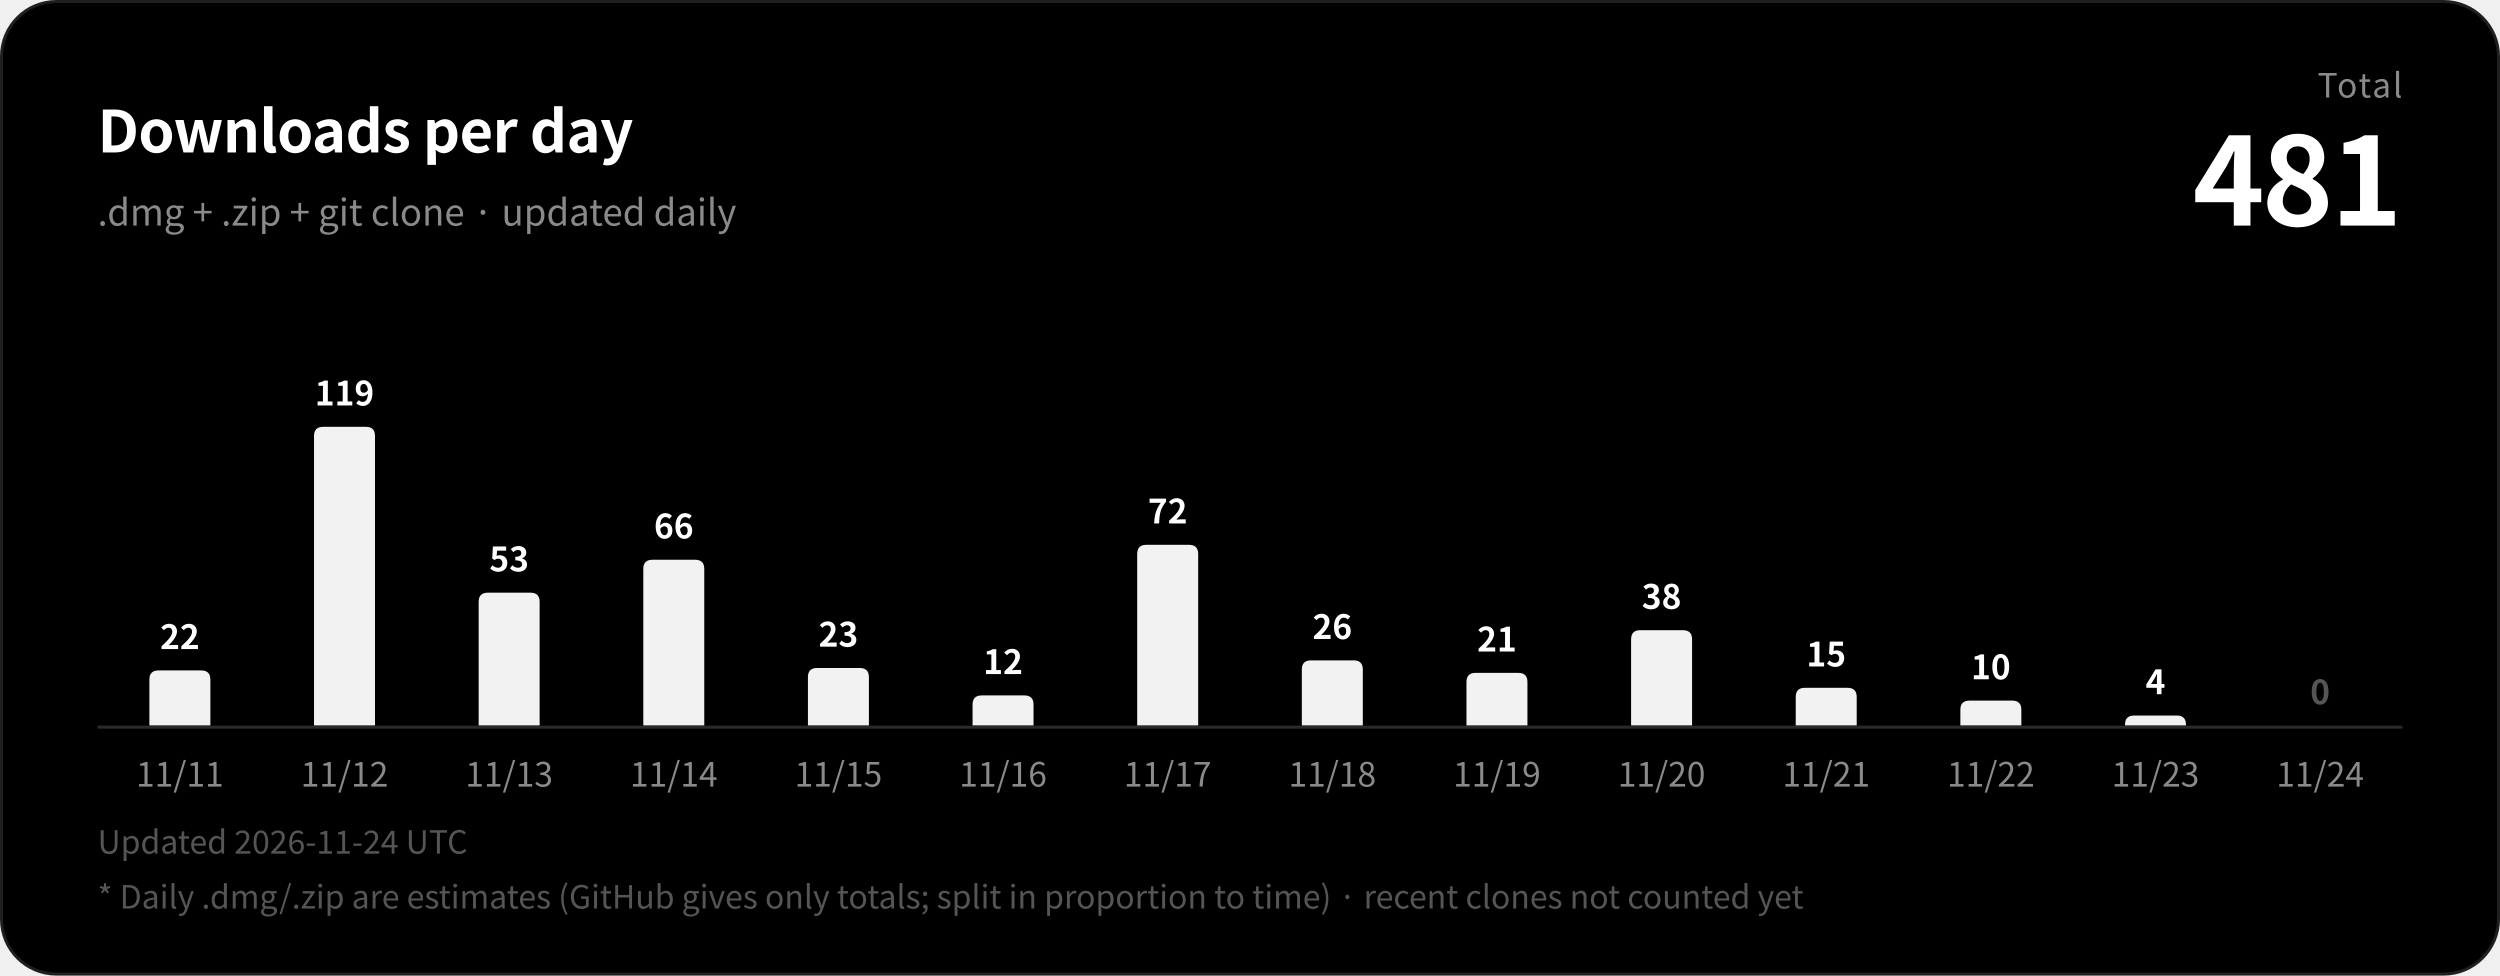
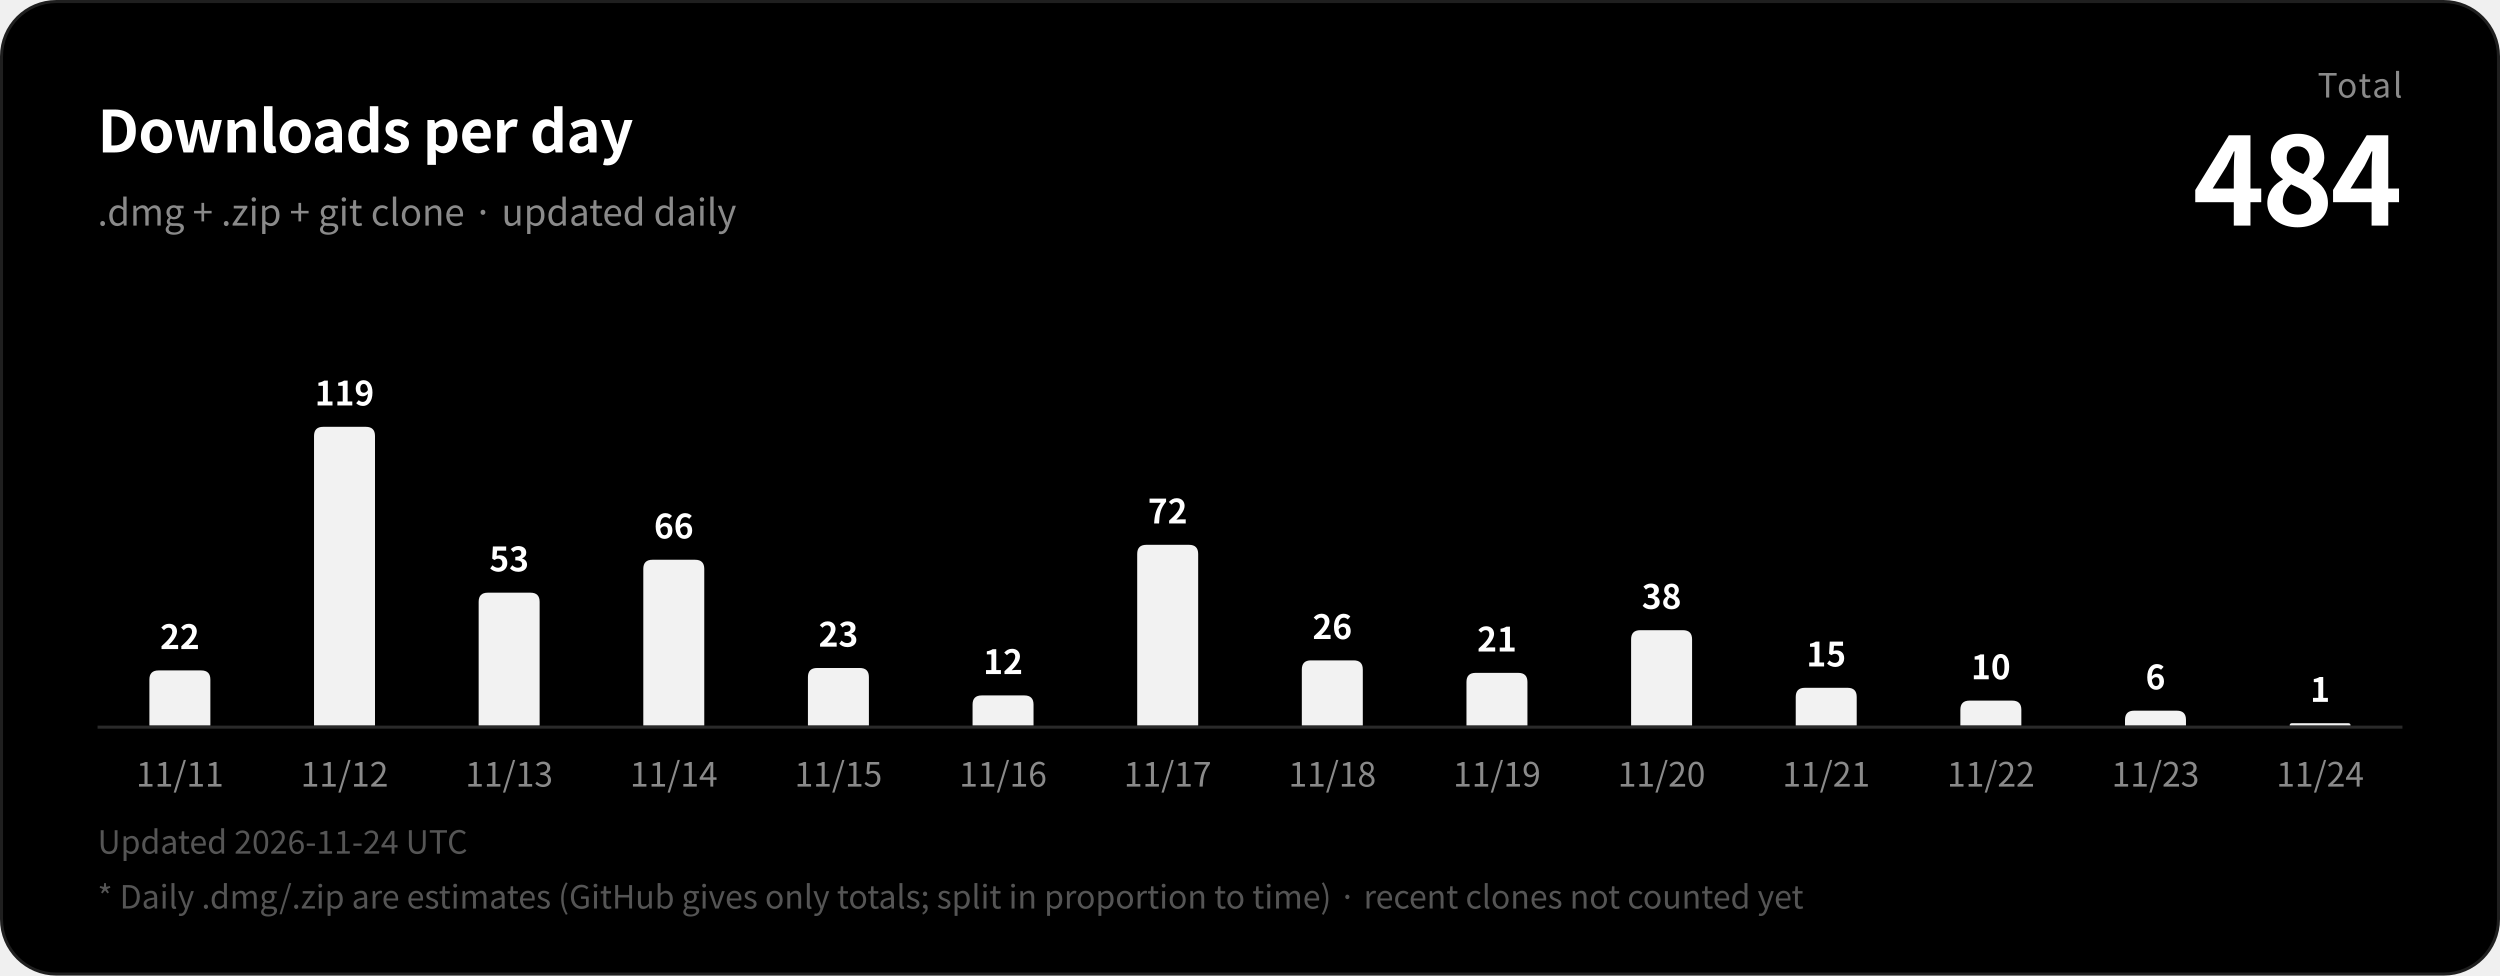
<svg xmlns="http://www.w3.org/2000/svg" width="820" height="320" viewBox="0 0 820 320" role="img" aria-label="Downloads per day">
  <rect x="0.5" y="0.5" width="819" height="319" rx="18" fill="#000000" stroke="#1f1f1f" />
  <g font-family="-apple-system, BlinkMacSystemFont, 'SF Pro Display', 'Segoe UI', 'Hiragino Sans', 'Hiragino Kaku Gothic ProN', 'Noto Sans CJK JP', 'Noto Sans JP', 'PingFang SC', 'Microsoft YaHei', sans-serif" style="font-variant-numeric: tabular-nums">
    <text x="32" y="50" font-size="19" font-weight="600" fill="#ffffff" letter-spacing="-0.2">Downloads per day</text>
    <text x="32" y="74" font-size="12" fill="#8a8a8a">.dmg + .zip + git clone · updated daily</text>
    <text x="788" y="32" font-size="11" fill="#8a8a8a" text-anchor="end" letter-spacing="0.6">Total</text>
-     <text x="788" y="74" font-size="40" font-weight="700" fill="#ffffff" text-anchor="end" letter-spacing="-1">481</text>
+     <text x="788" y="74" font-size="40" font-weight="700" fill="#ffffff" text-anchor="end" letter-spacing="-1">484</text>
    <path d="M49.0,238.0V222.9Q49.0,219.9 52.0,219.9H66.0Q69.0,219.9 69.0,222.9V238.0Z" fill="#f2f2f2" />
    <text x="59.0" y="212.9" font-size="11" font-weight="600" fill="#ffffff" text-anchor="middle">22</text>
    <text x="59.0" y="258" font-size="11" fill="#8a8a8a" text-anchor="middle">11/11</text>
    <path d="M103.0,238.0V143.0Q103.0,140.0 106.0,140.0H120.0Q123.0,140.0 123.0,143.0V238.0Z" fill="#f2f2f2" />
    <text x="113.0" y="133.0" font-size="11" font-weight="600" fill="#ffffff" text-anchor="middle">119</text>
    <text x="113.0" y="258" font-size="11" fill="#8a8a8a" text-anchor="middle">11/12</text>
    <path d="M157.0,238.0V197.4Q157.0,194.4 160.0,194.4H174.0Q177.0,194.4 177.0,197.4V238.0Z" fill="#f2f2f2" />
    <text x="167.0" y="187.4" font-size="11" font-weight="600" fill="#ffffff" text-anchor="middle">53</text>
    <text x="167.0" y="258" font-size="11" fill="#8a8a8a" text-anchor="middle">11/13</text>
    <path d="M211.0,238.0V186.6Q211.0,183.6 214.0,183.6H228.0Q231.0,183.6 231.0,186.6V238.0Z" fill="#f2f2f2" />
    <text x="221.0" y="176.6" font-size="11" font-weight="600" fill="#ffffff" text-anchor="middle">66</text>
    <text x="221.0" y="258" font-size="11" fill="#8a8a8a" text-anchor="middle">11/14</text>
    <path d="M265.0,238.0V222.1Q265.0,219.1 268.0,219.1H282.0Q285.0,219.1 285.0,222.1V238.0Z" fill="#f2f2f2" />
    <text x="275.0" y="212.1" font-size="11" font-weight="600" fill="#ffffff" text-anchor="middle">23</text>
    <text x="275.0" y="258" font-size="11" fill="#8a8a8a" text-anchor="middle">11/15</text>
    <path d="M319.0,238.0V231.1Q319.0,228.1 322.0,228.1H336.0Q339.0,228.1 339.0,231.1V238.0Z" fill="#f2f2f2" />
    <text x="329.0" y="221.1" font-size="11" font-weight="600" fill="#ffffff" text-anchor="middle">12</text>
    <text x="329.0" y="258" font-size="11" fill="#8a8a8a" text-anchor="middle">11/16</text>
    <path d="M373.0,238.0V181.7Q373.0,178.7 376.0,178.7H390.0Q393.0,178.7 393.0,181.7V238.0Z" fill="#f2f2f2" />
    <text x="383.0" y="171.7" font-size="11" font-weight="600" fill="#ffffff" text-anchor="middle">72</text>
    <text x="383.0" y="258" font-size="11" fill="#8a8a8a" text-anchor="middle">11/17</text>
    <path d="M427.0,238.0V219.6Q427.0,216.6 430.0,216.6H444.0Q447.0,216.6 447.0,219.6V238.0Z" fill="#f2f2f2" />
    <text x="437.0" y="209.6" font-size="11" font-weight="600" fill="#ffffff" text-anchor="middle">26</text>
    <text x="437.0" y="258" font-size="11" fill="#8a8a8a" text-anchor="middle">11/18</text>
    <path d="M481.0,238.0V223.7Q481.0,220.7 484.0,220.7H498.0Q501.0,220.7 501.0,223.7V238.0Z" fill="#f2f2f2" />
    <text x="491.0" y="213.7" font-size="11" font-weight="600" fill="#ffffff" text-anchor="middle">21</text>
    <text x="491.0" y="258" font-size="11" fill="#8a8a8a" text-anchor="middle">11/19</text>
    <path d="M535.0,238.0V209.7Q535.0,206.7 538.0,206.7H552.0Q555.0,206.7 555.0,209.7V238.0Z" fill="#f2f2f2" />
    <text x="545.0" y="199.7" font-size="11" font-weight="600" fill="#ffffff" text-anchor="middle">38</text>
    <text x="545.0" y="258" font-size="11" fill="#8a8a8a" text-anchor="middle">11/20</text>
    <path d="M589.0,238.0V228.6Q589.0,225.6 592.0,225.6H606.0Q609.0,225.6 609.0,228.6V238.0Z" fill="#f2f2f2" />
    <text x="599.0" y="218.6" font-size="11" font-weight="600" fill="#ffffff" text-anchor="middle">15</text>
    <text x="599.0" y="258" font-size="11" fill="#8a8a8a" text-anchor="middle">11/21</text>
    <path d="M643.0,238.0V232.8Q643.0,229.8 646.0,229.8H660.0Q663.0,229.8 663.0,232.8V238.0Z" fill="#f2f2f2" />
    <text x="653.0" y="222.8" font-size="11" font-weight="600" fill="#ffffff" text-anchor="middle">10</text>
    <text x="653.0" y="258" font-size="11" fill="#8a8a8a" text-anchor="middle">11/22</text>
-     <path d="M697.0,238.0V237.7Q697.0,234.7 700.0,234.7H714.0Q717.0,234.7 717.0,237.7V238.0Z" fill="#f2f2f2" />
-     <text x="707.0" y="227.7" font-size="11" font-weight="600" fill="#ffffff" text-anchor="middle">4</text>
+     <path d="M697.0,238.0V236.1Q697.0,233.1 700.0,233.1H714.0Q717.0,233.1 717.0,236.1V238.0Z" fill="#f2f2f2" />
+     <text x="707.0" y="226.1" font-size="11" font-weight="600" fill="#ffffff" text-anchor="middle">6</text>
    <text x="707.0" y="258" font-size="11" fill="#8a8a8a" text-anchor="middle">11/23</text>
-     <text x="761.0" y="231.0" font-size="11" font-weight="600" fill="#555555" text-anchor="middle">0</text>
+     <path d="M751.0,238.0V238.0Q751.0,237.2 751.8,237.2H770.2Q771.0,237.2 771.0,238.0V238.0Z" fill="#f2f2f2" />
+     <text x="761.0" y="230.2" font-size="11" font-weight="600" fill="#ffffff" text-anchor="middle">1</text>
    <text x="761.0" y="258" font-size="11" fill="#8a8a8a" text-anchor="middle">11/24</text>
    <line x1="32" y1="238.5" x2="788" y2="238.5" stroke="#2a2a2a" stroke-width="1" />
    <text x="32" y="280" font-size="10.5" fill="#555555">Updated 2026-11-24 UTC</text>
    <text x="32" y="298" font-size="10.5" fill="#555555">* Daily .dmg/.zip are estimates (GitHub gives only totals; split in proportion to time) · recent clones not counted yet</text>
  </g>
</svg>
